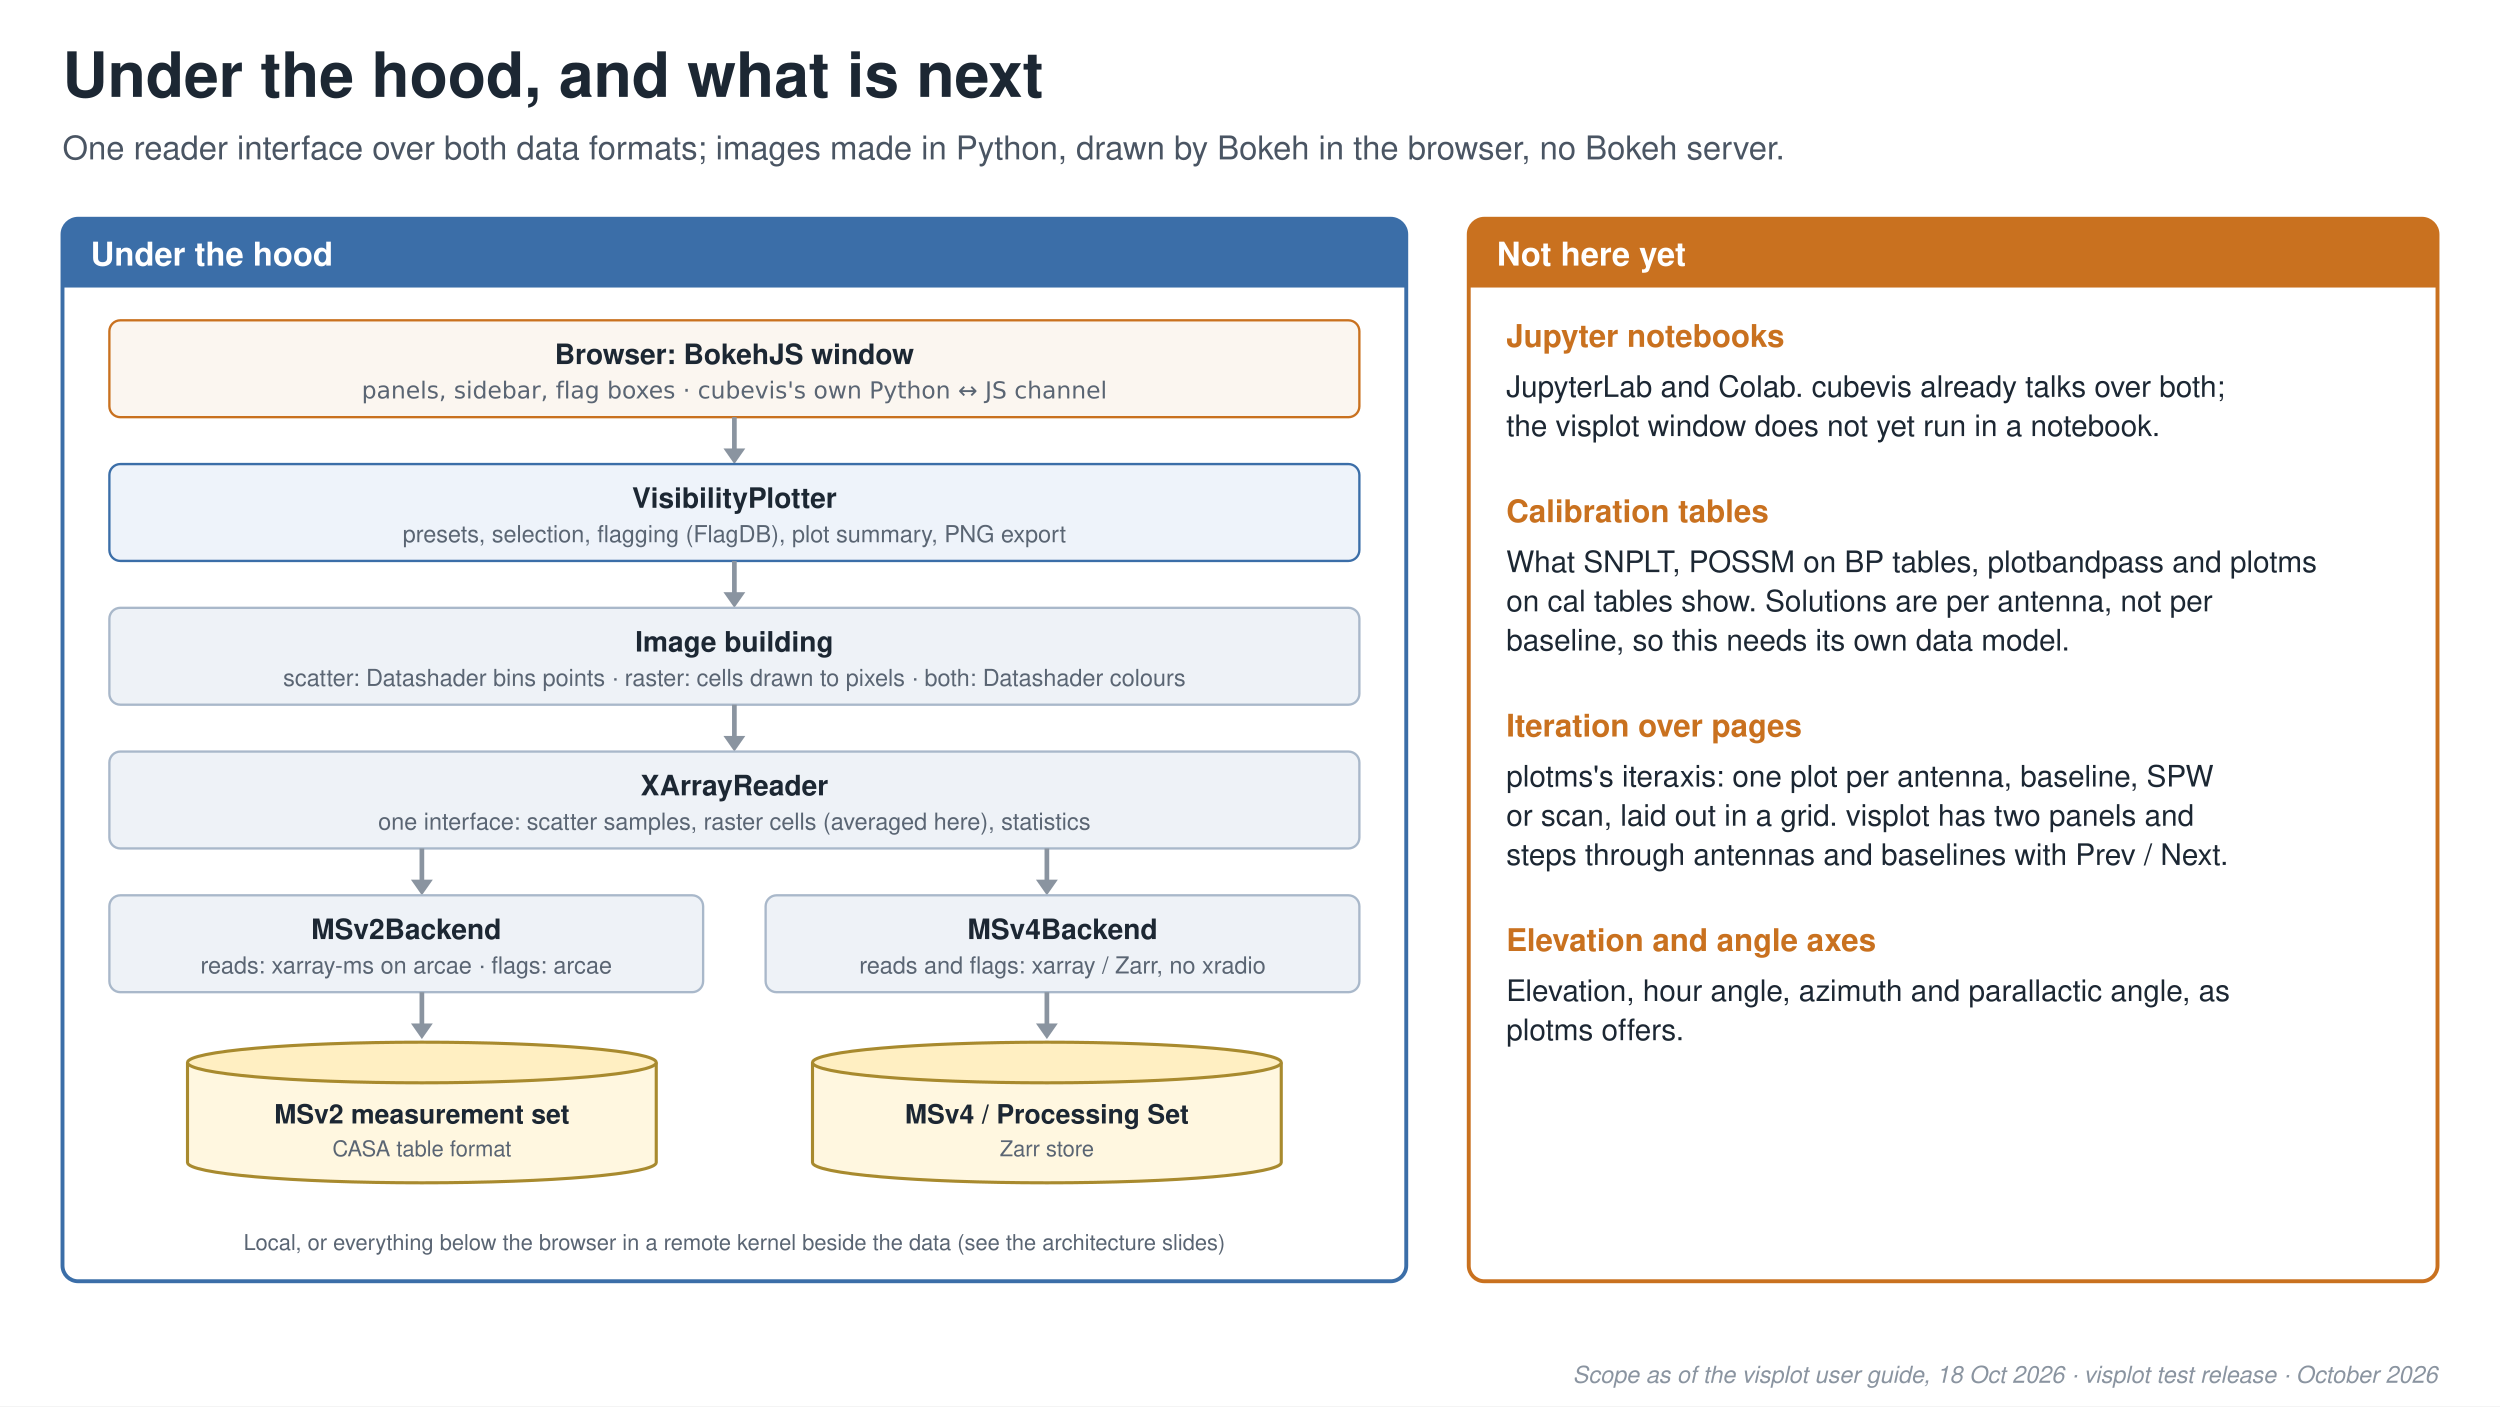
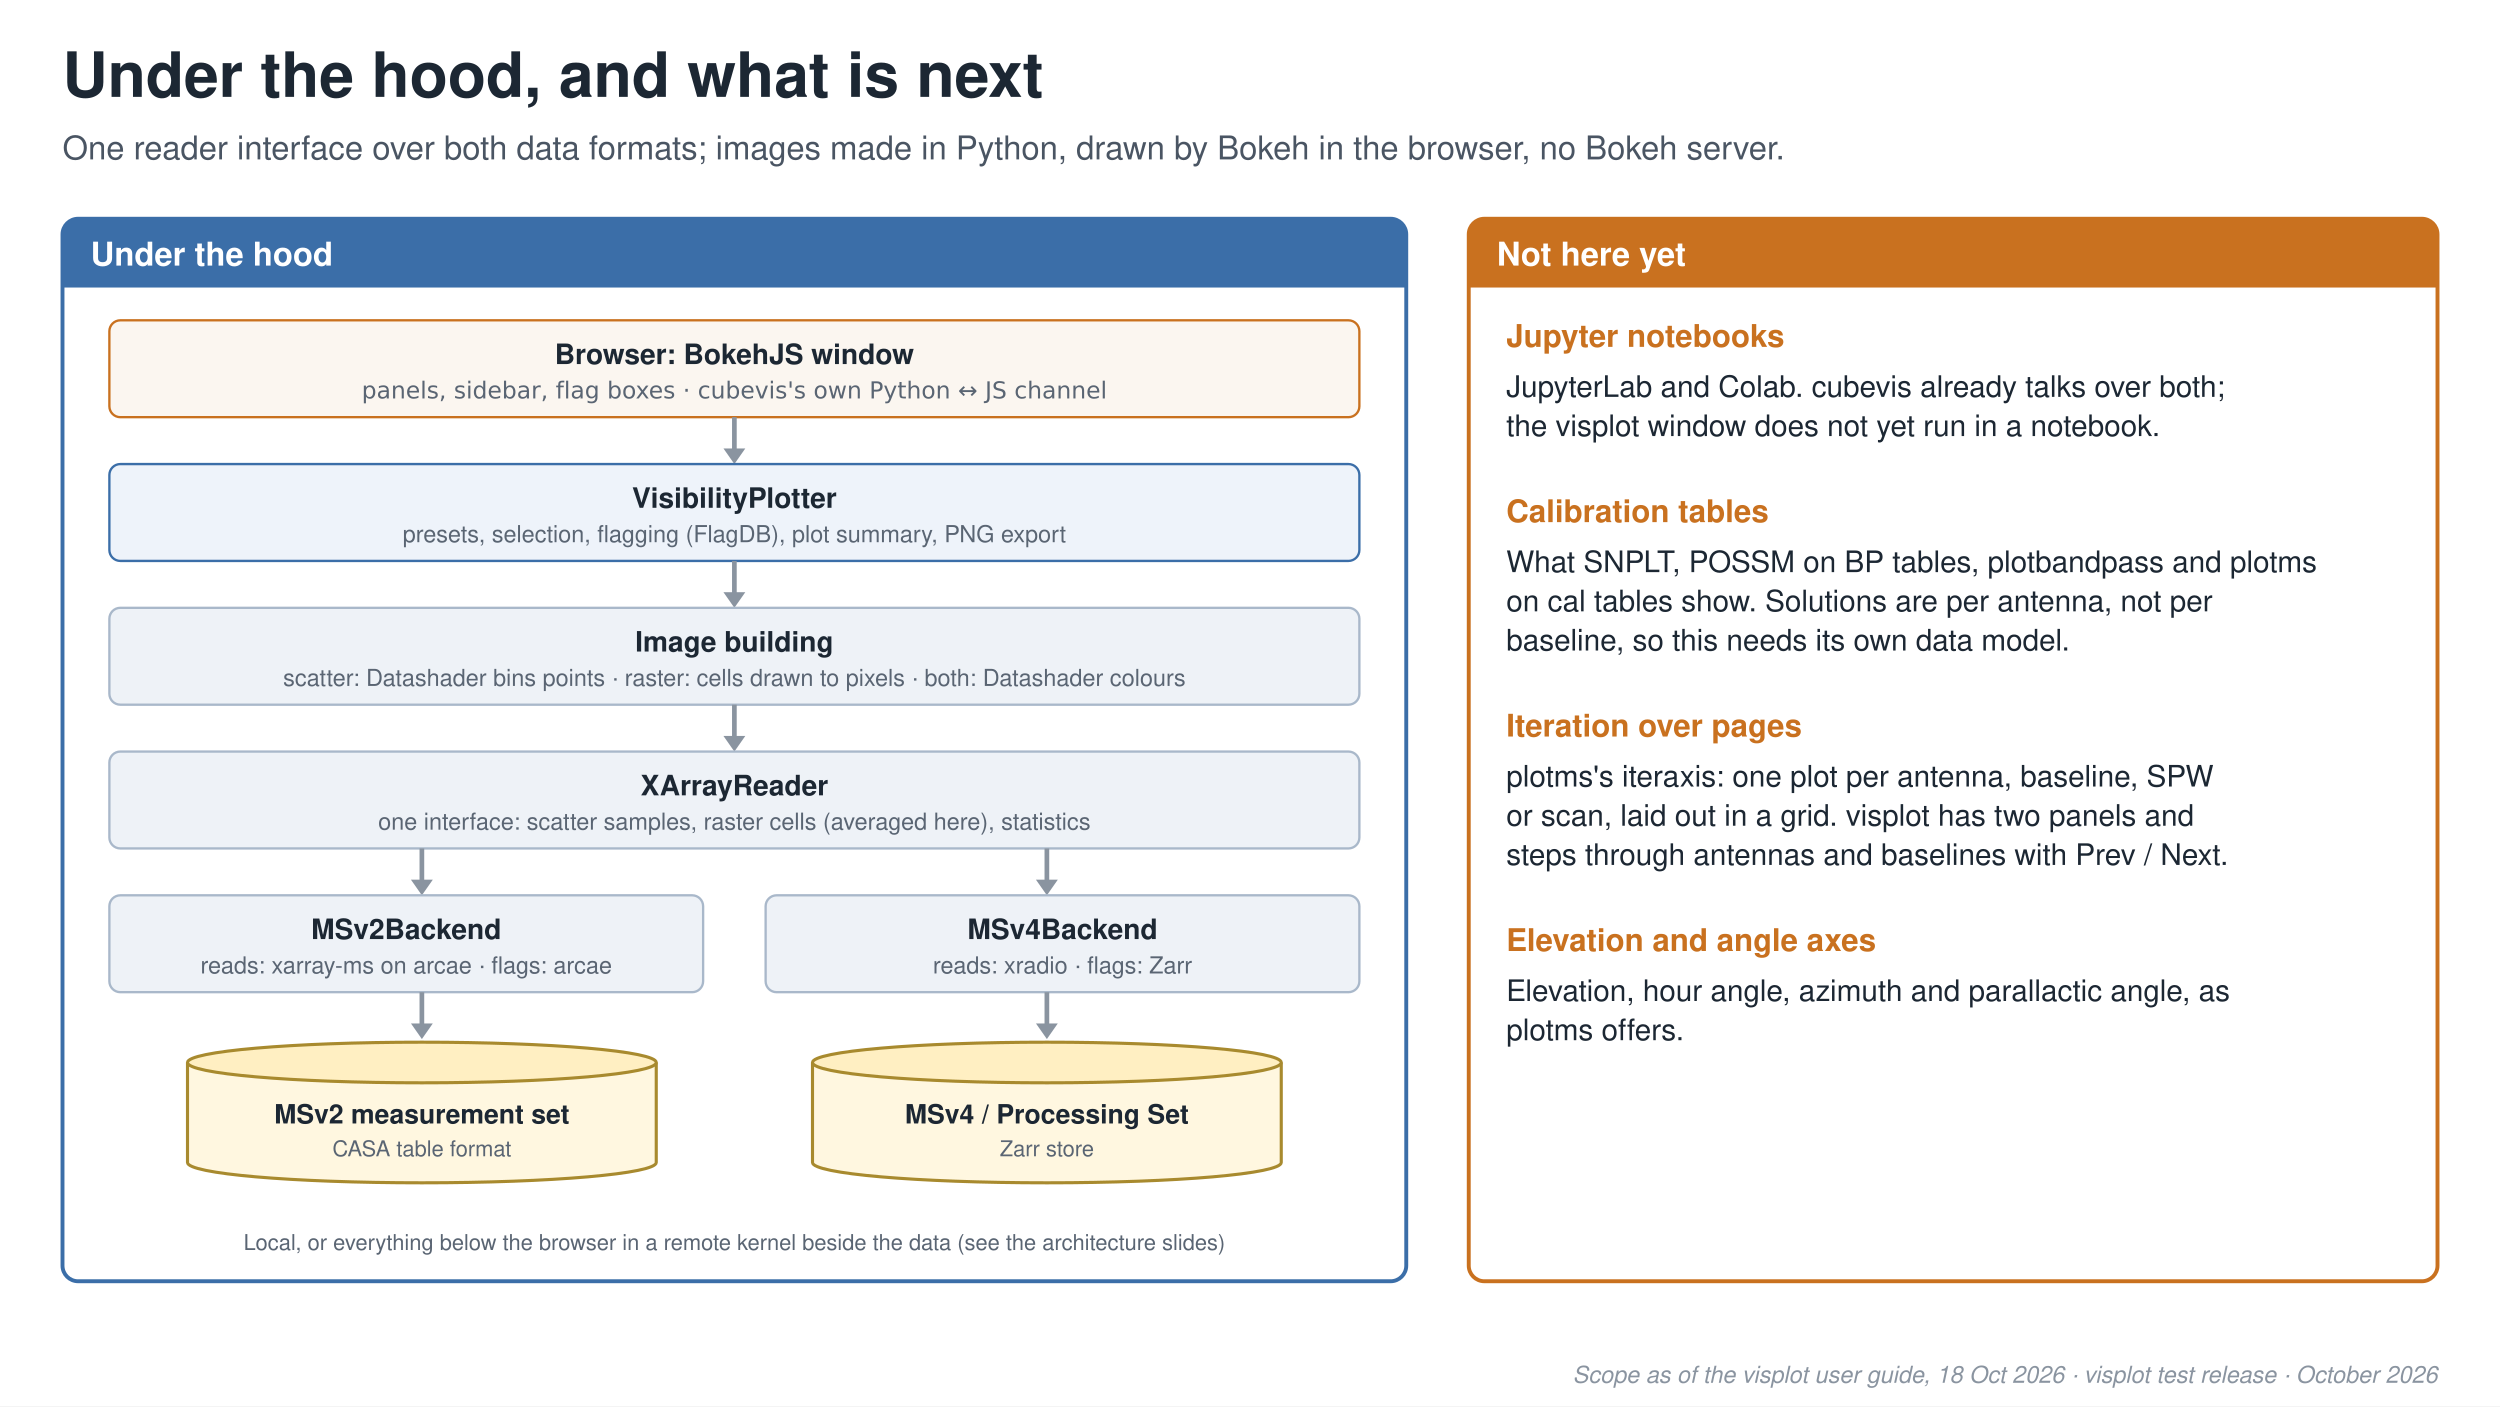
<svg xmlns="http://www.w3.org/2000/svg" viewBox="0 0 1600 900" width="100%" height="100%">
  <rect width="1600" height="900" fill="white" />
  <rect x="40" y="140" width="860" height="680" rx="10" fill="white" stroke="#3B6EA8" stroke-width="2.5" />
  <path d="M40 184 V150 a10 10 0 0 1 10 -10 H890 a10 10 0 0 1 10 10 V184 Z" fill="#3B6EA8" />
  <text x="58" y="170" font-family="Helvetica, Arial, sans-serif" font-size="21" font-weight="bold" fill="white" text-anchor="start" xml:space="preserve">Under the hood</text>
  <rect x="70" y="205" width="800" height="62" rx="7" fill="#FBF6F0" stroke="#C9711F" stroke-width="1.5" />
  <text x="470.0" y="233.0" font-family="Helvetica, Arial, sans-serif" font-size="18" font-weight="bold" fill="#1C2733" text-anchor="middle" xml:space="preserve">Browser: BokehJS window</text>
  <text x="470.0" y="255.0" font-family="DejaVu Sans, Arial Unicode MS, sans-serif" font-size="15" font-weight="normal" fill="#5A6573" text-anchor="middle" xml:space="preserve">panels, sidebar, flag boxes · cubevis's own Python ↔ JS channel</text>
  <path d="M470 267 V289" stroke="#8A94A0" stroke-width="3" />
  <path d="M463 287 L470 297 L477 287 Z" fill="#8A94A0" />
  <rect x="70" y="297" width="800" height="62" rx="7" fill="#EEF3FA" stroke="#3B6EA8" stroke-width="1.5" />
  <text x="470.0" y="325.0" font-family="Helvetica, Arial, sans-serif" font-size="18" font-weight="bold" fill="#1C2733" text-anchor="middle" xml:space="preserve">VisibilityPlotter</text>
  <text x="470.0" y="347.0" font-family="Helvetica, Arial, sans-serif" font-size="15" font-weight="normal" fill="#5A6573" text-anchor="middle" xml:space="preserve">presets, selection, flagging (FlagDB), plot summary, PNG export</text>
  <path d="M470 359 V381" stroke="#8A94A0" stroke-width="3" />
  <path d="M463 379 L470 389 L477 379 Z" fill="#8A94A0" />
  <rect x="70" y="389" width="800" height="62" rx="7" fill="#EEF2F7" stroke="#A9B8CA" stroke-width="1.5" />
  <text x="470.0" y="417.0" font-family="Helvetica, Arial, sans-serif" font-size="18" font-weight="bold" fill="#1C2733" text-anchor="middle" xml:space="preserve">Image building</text>
  <text x="470.0" y="439.0" font-family="Helvetica, Arial, sans-serif" font-size="15" font-weight="normal" fill="#5A6573" text-anchor="middle" xml:space="preserve">scatter: Datashader bins points · raster: cells drawn to pixels · both: Datashader colours</text>
  <path d="M470 451 V473" stroke="#8A94A0" stroke-width="3" />
  <path d="M463 471 L470 481 L477 471 Z" fill="#8A94A0" />
  <rect x="70" y="481" width="800" height="62" rx="7" fill="#EEF2F7" stroke="#A9B8CA" stroke-width="1.5" />
  <text x="470.0" y="509.0" font-family="Helvetica, Arial, sans-serif" font-size="18" font-weight="bold" fill="#1C2733" text-anchor="middle" xml:space="preserve">XArrayReader</text>
  <text x="470.0" y="531.0" font-family="Helvetica, Arial, sans-serif" font-size="15" font-weight="normal" fill="#5A6573" text-anchor="middle" xml:space="preserve">one interface: scatter samples, raster cells (averaged here), statistics</text>
  <path d="M270 543 V565" stroke="#8A94A0" stroke-width="3" />
  <path d="M263 563 L270 573 L277 563 Z" fill="#8A94A0" />
  <path d="M670 543 V565" stroke="#8A94A0" stroke-width="3" />
  <path d="M663 563 L670 573 L677 563 Z" fill="#8A94A0" />
  <rect x="70" y="573" width="380" height="62" rx="7" fill="#EEF2F7" stroke="#A9B8CA" stroke-width="1.5" />
  <text x="260.0" y="601.0" font-family="Helvetica, Arial, sans-serif" font-size="18" font-weight="bold" fill="#1C2733" text-anchor="middle" xml:space="preserve">MSv2Backend</text>
  <text x="260.0" y="623.0" font-family="Helvetica, Arial, sans-serif" font-size="15" font-weight="normal" fill="#5A6573" text-anchor="middle" xml:space="preserve">reads: xarray-ms on arcae · flags: arcae</text>
  <rect x="490" y="573" width="380" height="62" rx="7" fill="#EEF2F7" stroke="#A9B8CA" stroke-width="1.5" />
  <text x="680.0" y="601.0" font-family="Helvetica, Arial, sans-serif" font-size="18" font-weight="bold" fill="#1C2733" text-anchor="middle" xml:space="preserve">MSv4Backend</text>
-   <text x="680.0" y="623.0" font-family="Helvetica, Arial, sans-serif" font-size="15" font-weight="normal" fill="#5A6573" text-anchor="middle" xml:space="preserve">reads and flags: xarray / Zarr, no xradio</text>
+   <text x="680.0" y="623.0" font-family="Helvetica, Arial, sans-serif" font-size="15" font-weight="normal" fill="#5A6573" text-anchor="middle" xml:space="preserve">reads: xradio · flags: Zarr</text>
  <path d="M270 635 V657" stroke="#8A94A0" stroke-width="3" />
  <path d="M263 655 L270 665 L277 655 Z" fill="#8A94A0" />
  <path d="M670 635 V657" stroke="#8A94A0" stroke-width="3" />
  <path d="M663 655 L670 665 L677 655 Z" fill="#8A94A0" />
  <path d="M120 680 V744 A150 13 0 0 0 420 744 V680" fill="#FFF7E0" stroke="#A88A2E" stroke-width="2" />
  <ellipse cx="270" cy="680" rx="150" ry="13" fill="#FFEFC2" stroke="#A88A2E" stroke-width="2" />
  <text x="270" y="719" font-family="Helvetica, Arial, sans-serif" font-size="17" font-weight="bold" fill="#1C2733" text-anchor="middle" xml:space="preserve">MSv2 measurement set</text>
  <text x="270" y="740" font-family="Helvetica, Arial, sans-serif" font-size="14" font-weight="normal" fill="#5A6573" text-anchor="middle" xml:space="preserve">CASA table format</text>
  <path d="M520 680 V744 A150 13 0 0 0 820 744 V680" fill="#FFF7E0" stroke="#A88A2E" stroke-width="2" />
  <ellipse cx="670" cy="680" rx="150" ry="13" fill="#FFEFC2" stroke="#A88A2E" stroke-width="2" />
  <text x="670" y="719" font-family="Helvetica, Arial, sans-serif" font-size="17" font-weight="bold" fill="#1C2733" text-anchor="middle" xml:space="preserve">MSv4 / Processing Set</text>
  <text x="670" y="740" font-family="Helvetica, Arial, sans-serif" font-size="14" font-weight="normal" fill="#5A6573" text-anchor="middle" xml:space="preserve">Zarr store</text>
  <text x="470" y="800" font-family="Helvetica, Arial, sans-serif" font-size="14" font-weight="normal" fill="#5A6573" text-anchor="middle" xml:space="preserve">Local, or everything below the browser in a remote kernel beside the data (see the architecture slides)</text>
  <rect x="940" y="140" width="620" height="680" rx="10" fill="white" stroke="#C9711F" stroke-width="2.5" />
  <path d="M940 184 V150 a10 10 0 0 1 10 -10 H1550 a10 10 0 0 1 10 10 V184 Z" fill="#C9711F" />
  <text x="958" y="170" font-family="Helvetica, Arial, sans-serif" font-size="21" font-weight="bold" fill="white" text-anchor="start" xml:space="preserve">Not here yet</text>
  <text x="964" y="222" font-family="Helvetica, Arial, sans-serif" font-size="20" font-weight="bold" fill="#C9711F" text-anchor="start" xml:space="preserve">Jupyter notebooks</text>
  <text x="964" y="254" font-family="Helvetica, Arial, sans-serif" font-size="19" font-weight="normal" fill="#1C2733" text-anchor="start" xml:space="preserve">JupyterLab and Colab. cubevis already talks over both;</text>
  <text x="964" y="279.08" font-family="Helvetica, Arial, sans-serif" font-size="19" font-weight="normal" fill="#1C2733" text-anchor="start" xml:space="preserve">the visplot window does not yet run in a notebook.</text>
  <text x="964" y="334.16" font-family="Helvetica, Arial, sans-serif" font-size="20" font-weight="bold" fill="#C9711F" text-anchor="start" xml:space="preserve">Calibration tables</text>
  <text x="964" y="366.16" font-family="Helvetica, Arial, sans-serif" font-size="19" font-weight="normal" fill="#1C2733" text-anchor="start" xml:space="preserve">What SNPLT, POSSM on BP tables, plotbandpass and plotms</text>
  <text x="964" y="391.24" font-family="Helvetica, Arial, sans-serif" font-size="19" font-weight="normal" fill="#1C2733" text-anchor="start" xml:space="preserve">on cal tables show. Solutions are per antenna, not per</text>
  <text x="964" y="416.32" font-family="Helvetica, Arial, sans-serif" font-size="19" font-weight="normal" fill="#1C2733" text-anchor="start" xml:space="preserve">baseline, so this needs its own data model.</text>
  <text x="964" y="471.4" font-family="Helvetica, Arial, sans-serif" font-size="20" font-weight="bold" fill="#C9711F" text-anchor="start" xml:space="preserve">Iteration over pages</text>
  <text x="964" y="503.4" font-family="Helvetica, Arial, sans-serif" font-size="19" font-weight="normal" fill="#1C2733" text-anchor="start" xml:space="preserve">plotms's iteraxis: one plot per antenna, baseline, SPW</text>
  <text x="964" y="528.48" font-family="Helvetica, Arial, sans-serif" font-size="19" font-weight="normal" fill="#1C2733" text-anchor="start" xml:space="preserve">or scan, laid out in a grid. visplot has two panels and</text>
  <text x="964" y="553.56" font-family="Helvetica, Arial, sans-serif" font-size="19" font-weight="normal" fill="#1C2733" text-anchor="start" xml:space="preserve">steps through antennas and baselines with Prev / Next.</text>
  <text x="964" y="608.64" font-family="Helvetica, Arial, sans-serif" font-size="20" font-weight="bold" fill="#C9711F" text-anchor="start" xml:space="preserve">Elevation and angle axes</text>
  <text x="964" y="640.64" font-family="Helvetica, Arial, sans-serif" font-size="19" font-weight="normal" fill="#1C2733" text-anchor="start" xml:space="preserve">Elevation, hour angle, azimuth and parallactic angle, as</text>
  <text x="964" y="665.72" font-family="Helvetica, Arial, sans-serif" font-size="19" font-weight="normal" fill="#1C2733" text-anchor="start" xml:space="preserve">plotms offers.</text>
  <text x="40" y="62" font-family="Helvetica, Arial, sans-serif" font-size="40" font-weight="bold" fill="#1C2733" text-anchor="start" xml:space="preserve">Under the hood, and what is next</text>
  <text x="40" y="102" font-family="Helvetica, Arial, sans-serif" font-size="21" font-weight="normal" fill="#4A5563" text-anchor="start" xml:space="preserve">One reader interface over both data formats; images made in Python, drawn by Bokeh in the browser, no Bokeh server.</text>
  <text x="1560" y="885" font-family="Helvetica, Arial, sans-serif" font-size="15" font-weight="normal" fill="#8A94A0" text-anchor="end" font-style="italic" xml:space="preserve">Scope as of the visplot user guide, 18 Oct 2026 · visplot test release · October 2026</text>
</svg>
